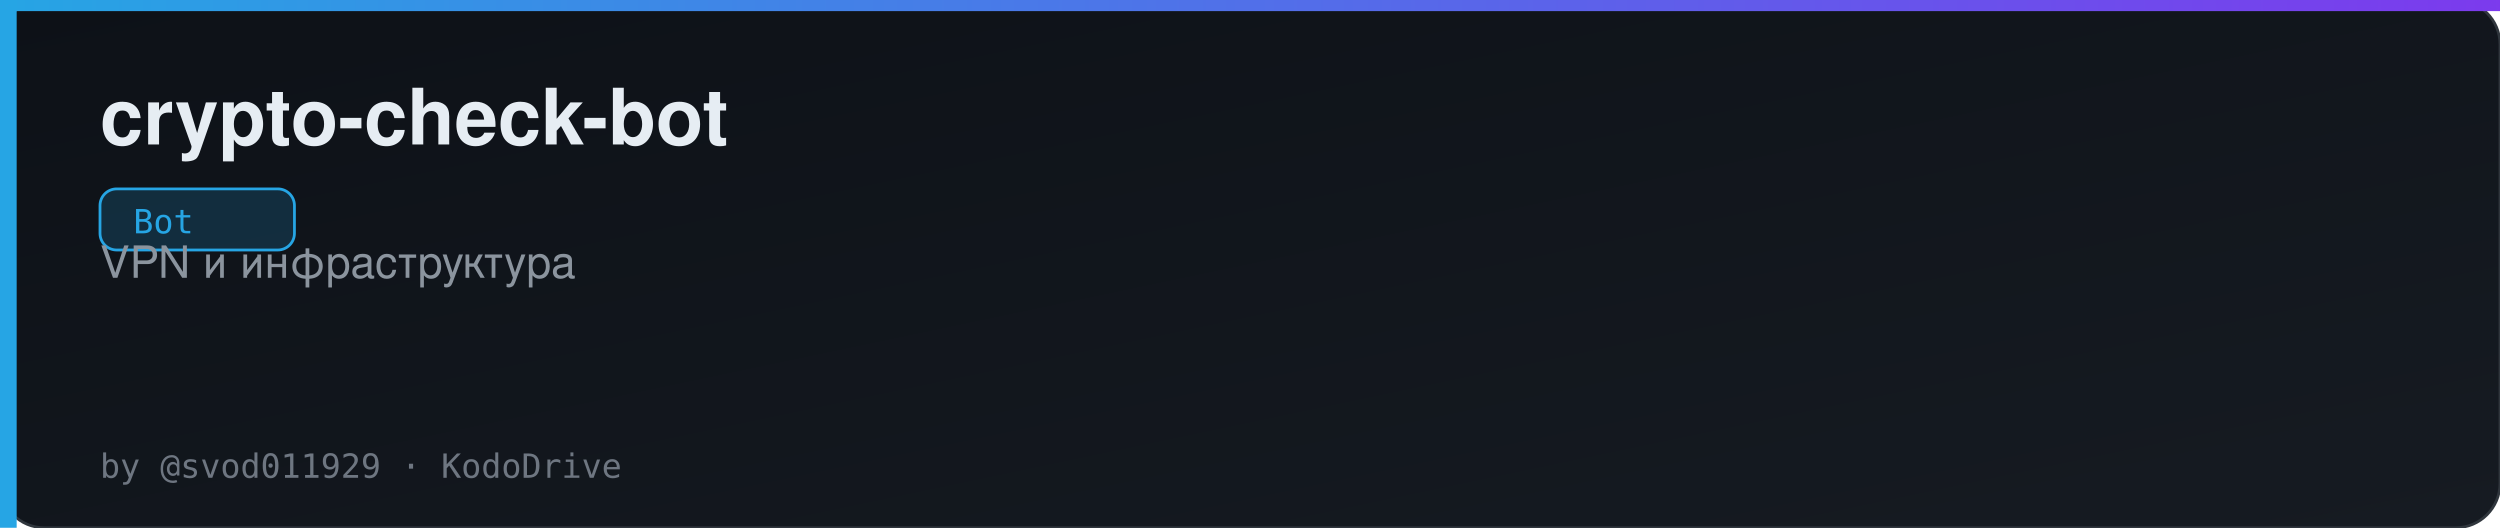
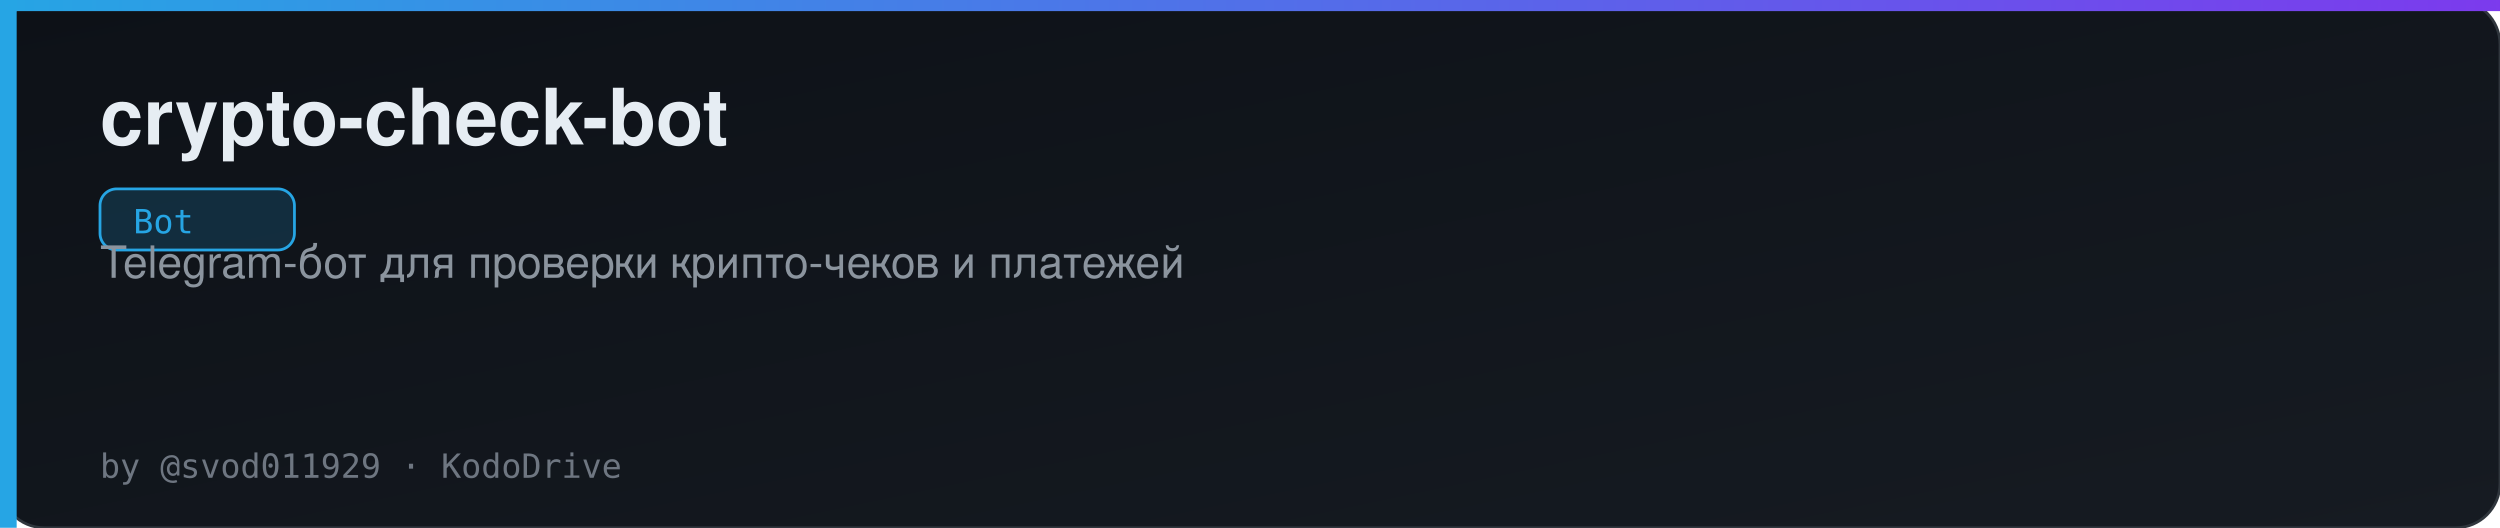
<svg xmlns="http://www.w3.org/2000/svg" width="900" height="190" viewBox="0 0 900 190">
  <defs>
    <linearGradient id="bg" x1="0" y1="0" x2="1" y2="1">
      <stop offset="0%" stop-color="#0D1117" />
      <stop offset="100%" stop-color="#161B22" />
    </linearGradient>
    <linearGradient id="line" x1="0" y1="0" x2="1" y2="0">
      <stop offset="0%" stop-color="#26A5E4" />
      <stop offset="100%" stop-color="#7C3AED" />
    </linearGradient>
  </defs>
  <rect width="900" height="190" rx="16" fill="url(#bg)" stroke="#30363D" />
  <rect x="0" y="0" width="900" height="4" fill="url(#line)" />
  <rect x="0" y="0" width="6" height="190" fill="#26A5E4" />
  <text x="36" y="52" font-family="Segoe UI, Helvetica, Arial, sans-serif" font-size="28" font-weight="700" fill="#E6EDF3">crypto-check-bot</text>
  <rect x="36" y="68" width="70" height="22" rx="6" fill="#26A5E4" fill-opacity="0.18" stroke="#26A5E4" />
  <text x="48" y="84" font-family="ui-monospace, SFMono-Regular, Menlo, monospace" font-size="12" fill="#26A5E4">Bot</text>
-   <text x="36" y="100" font-family="Segoe UI, Helvetica, Arial, sans-serif" font-size="16" fill="#8B949E">VPN и инфраструктура</text>
+   <text x="36" y="100" font-family="Segoe UI, Helvetica, Arial, sans-serif" font-size="16" fill="#8B949E">Telegram-бот для проверки крипто-чеков и платежей</text>
  <text x="36" y="172" font-family="ui-monospace, SFMono-Regular, Menlo, monospace" font-size="12" fill="#6E7681">by @svod011929 · KodoDrive</text>
</svg>
